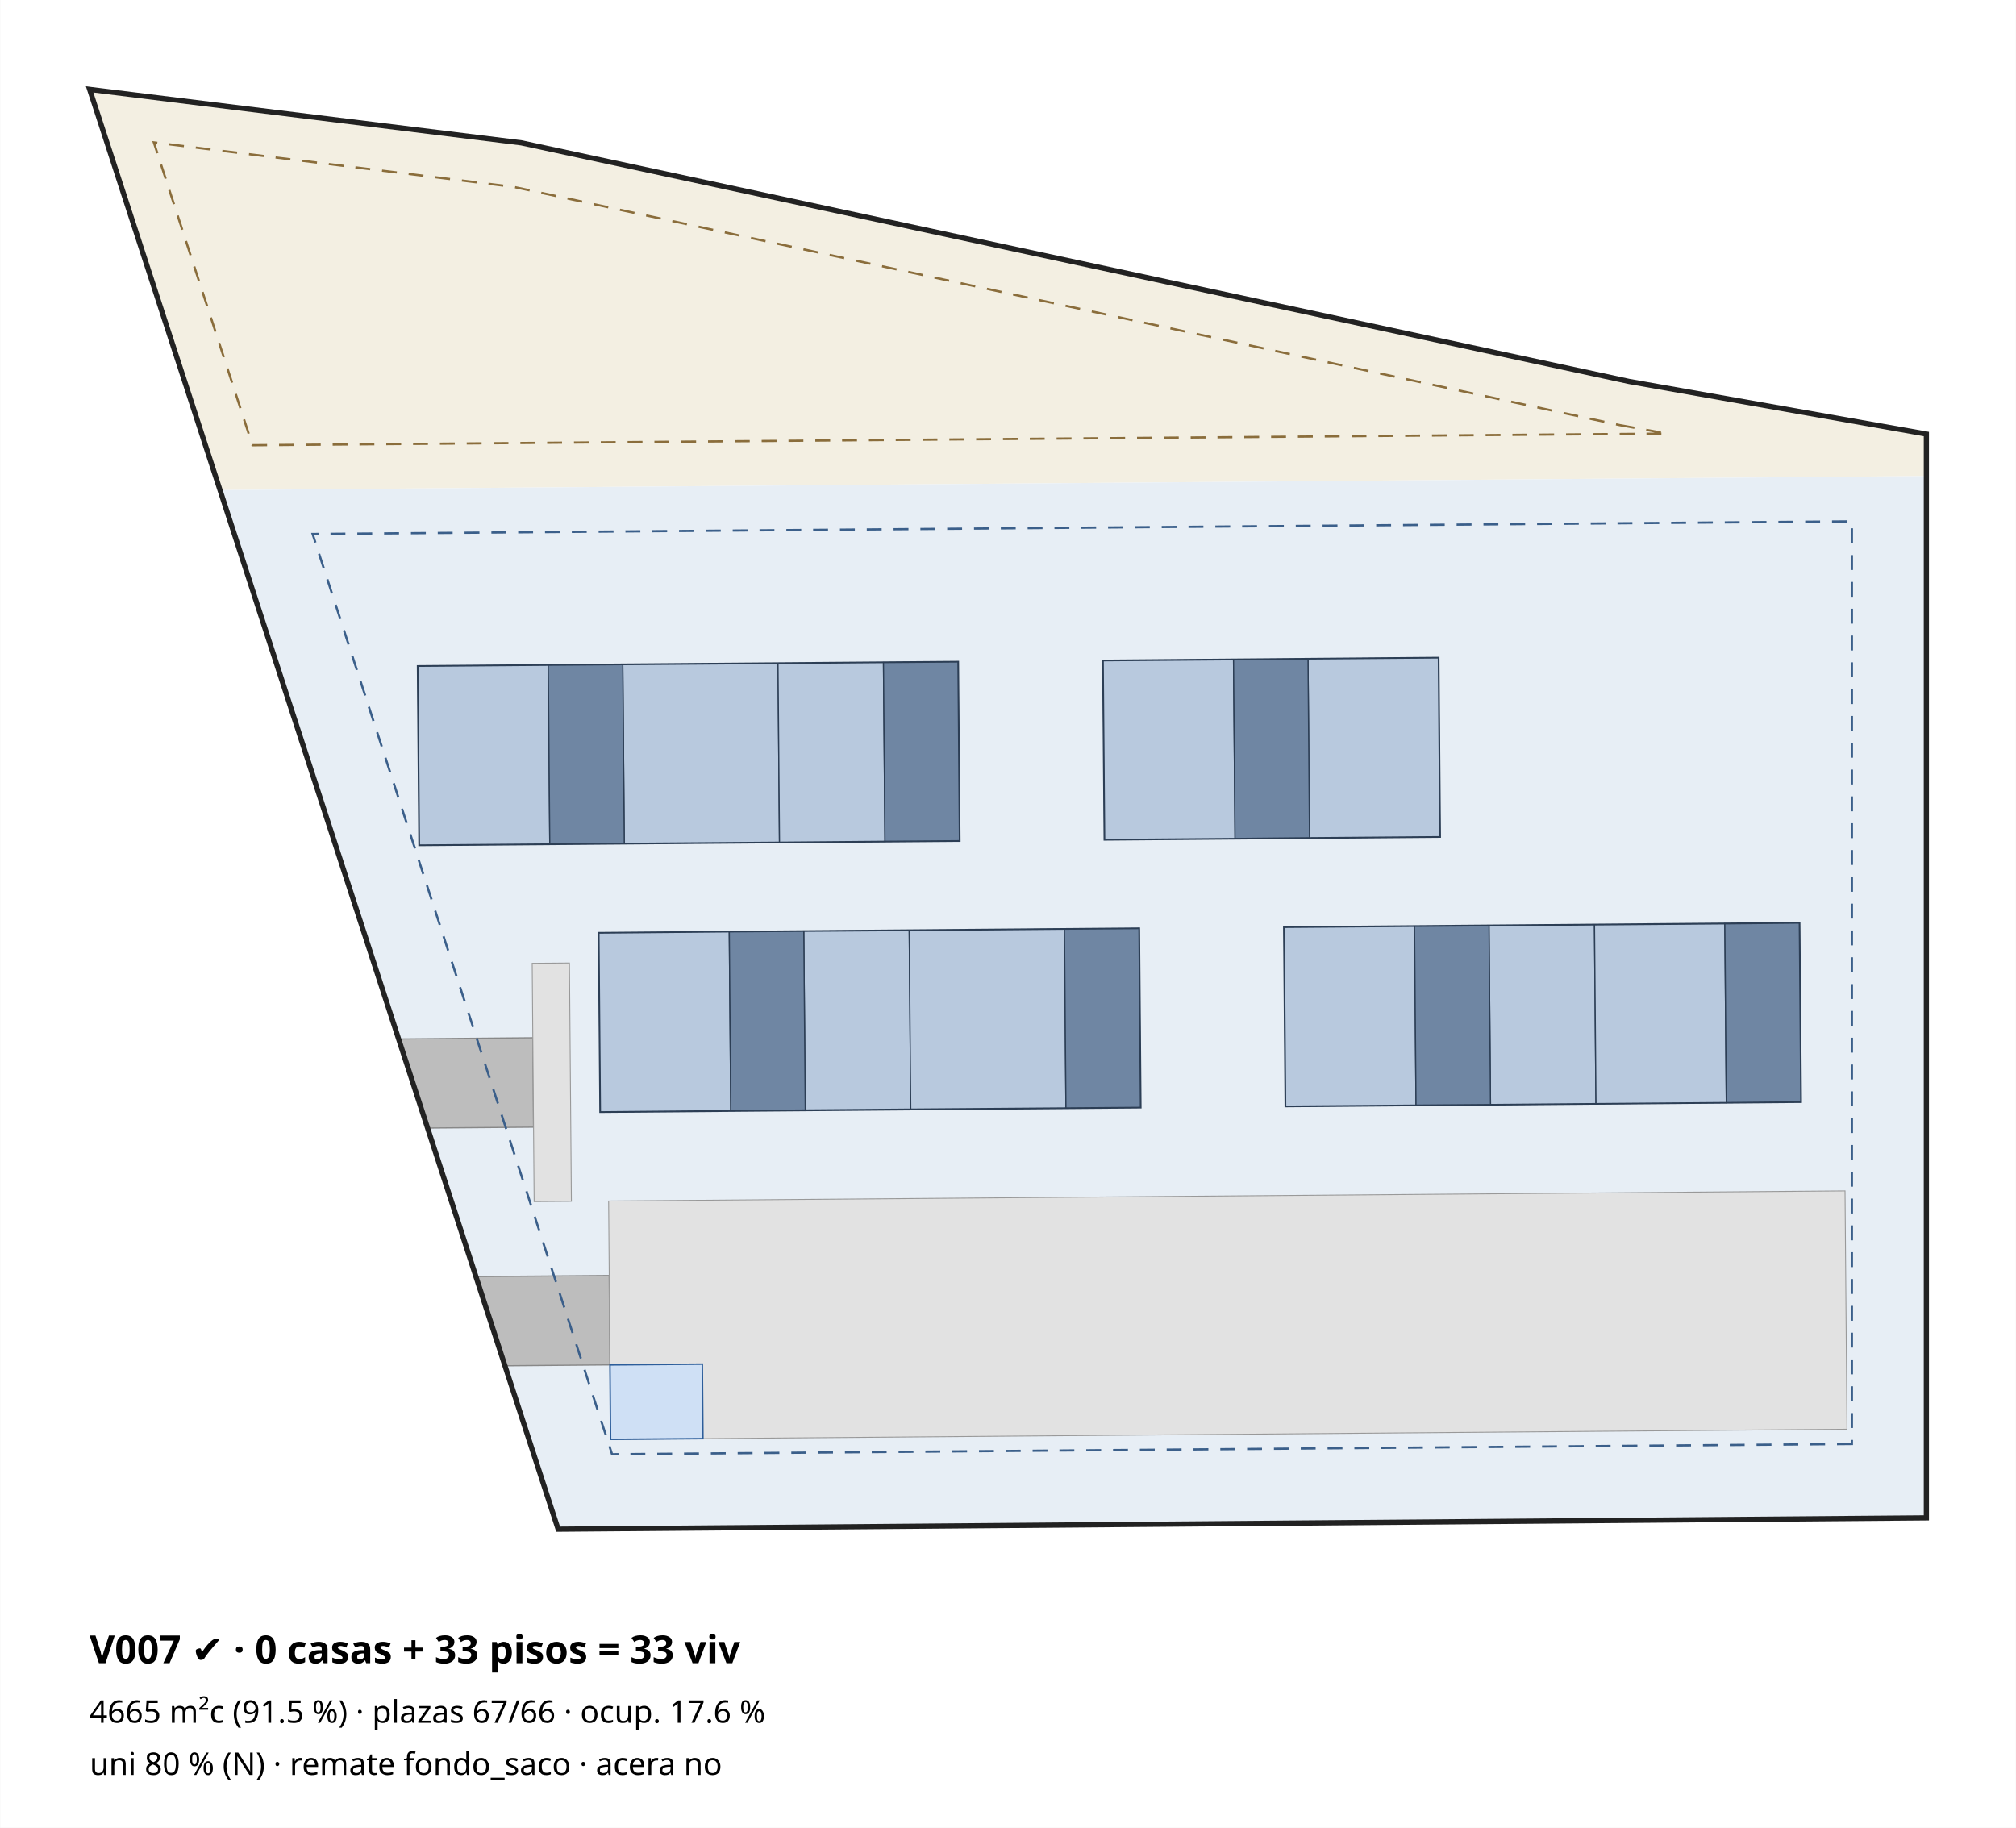
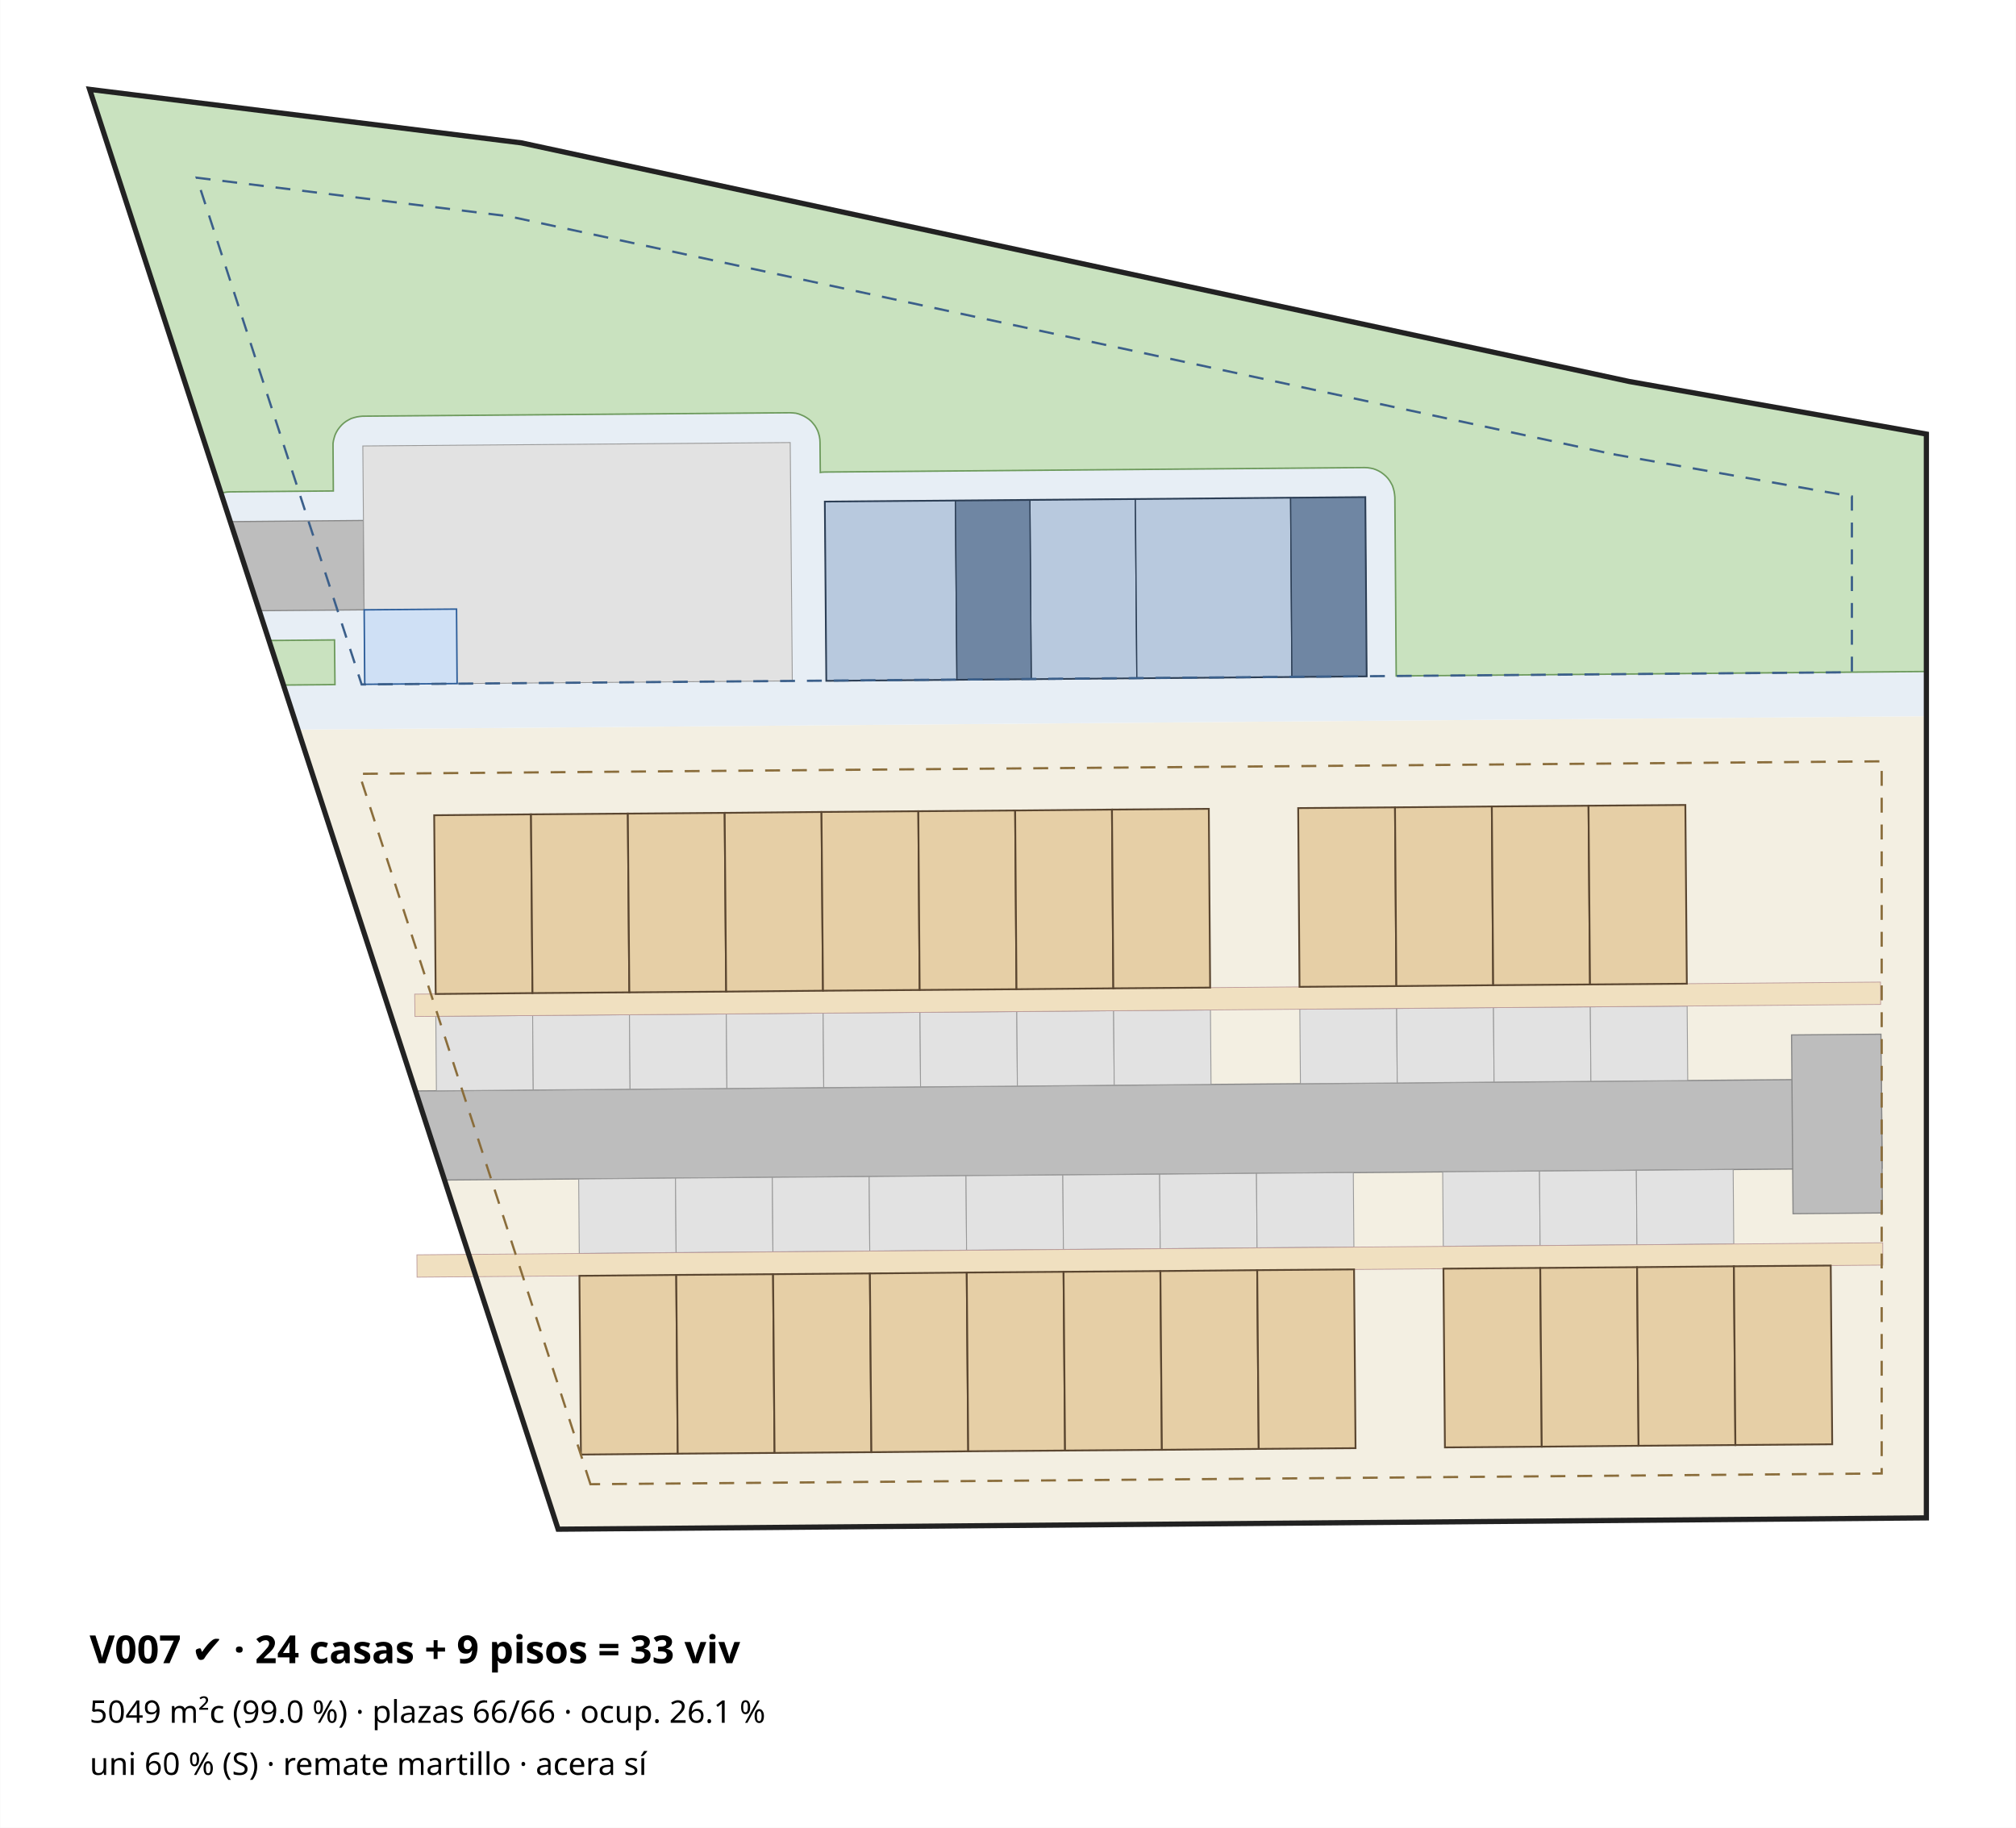
<svg xmlns="http://www.w3.org/2000/svg" viewBox="0 0 135.3 122.7" width="1082" height="981" font-family="sans-serif">
  <rect width="100%" height="100%" fill="#fff" />
  <g>
-     <path d="M129.30,31.96 L14.75,32.90 L6.00,6.00 L34.98,9.59 L109.35,25.61 L129.30,29.14 L129.30,31.96 Z" fill="#f3efe2" stroke="none" stroke-width="0" />
-     <path d="M129.30,101.90 L37.45,102.66 L14.75,32.90 L129.30,31.96 L129.30,101.90 Z" fill="#e7eef5" stroke="none" stroke-width="0" />
-     <path d="M31.93,85.70 L40.88,85.63 L40.93,91.63 L33.88,91.69 L31.93,85.70 Z" fill="#bdbdbd" stroke="#888" stroke-width="0.08" />
-     <path d="M26.74,69.75 L35.75,69.67 L35.80,75.67 L28.69,75.73 L26.74,69.75 Z" fill="#bdbdbd" stroke="#888" stroke-width="0.08" />
-     <path d="M123.97,95.95 L123.84,79.95 L40.84,80.63 L40.97,96.63 L123.97,95.95 Z" fill="#e2e2e2" stroke="#999" stroke-width="0.06" />
-     <path d="M38.34,80.65 L38.21,64.65 L35.71,64.67 L35.84,80.67 L38.34,80.65 Z" fill="#e2e2e2" stroke="#999" stroke-width="0.06" />
-     <path d="M47.17,96.58 L47.13,91.58 L40.93,91.63 L40.97,96.63 L47.17,96.58 Z" fill="#cfe0f5" stroke="#2c5d9a" stroke-width="0.1" />
-     <path d="M76.54,74.34 L76.44,62.34 L40.19,62.64 L40.29,74.64 L76.54,74.34 Z" fill="#9fb4cc" stroke="#2c3e55" stroke-width="0.15" />
-     <path d="M120.87,73.97 L120.77,61.97 L86.19,62.26 L86.29,74.26 L120.87,73.97 Z" fill="#9fb4cc" stroke="#2c3e55" stroke-width="0.15" />
-     <path d="M64.39,56.44 L64.29,44.44 L28.04,44.73 L28.14,56.73 L64.39,56.44 Z" fill="#9fb4cc" stroke="#2c3e55" stroke-width="0.15" />
-     <path d="M96.64,56.17 L96.54,44.17 L74.04,44.36 L74.14,56.36 L96.64,56.17 Z" fill="#9fb4cc" stroke="#2c3e55" stroke-width="0.15" />
-     <path d="M49.04,74.56 L48.94,62.56 L40.19,62.64 L40.29,74.64 L49.04,74.56 Z" fill="#b8c9de" stroke="#2c3e55" stroke-width="0.08" />
-     <path d="M61.12,74.46 L61.02,62.47 L53.94,62.52 L54.04,74.52 L61.12,74.46 Z" fill="#b8c9de" stroke="#2c3e55" stroke-width="0.08" />
-     <path d="M71.54,74.38 L71.44,62.38 L61.02,62.47 L61.12,74.46 L71.54,74.38 Z" fill="#b8c9de" stroke="#2c3e55" stroke-width="0.08" />
-     <path d="M95.04,74.19 L94.94,62.19 L86.19,62.26 L86.29,74.26 L95.04,74.19 Z" fill="#b8c9de" stroke="#2c3e55" stroke-width="0.08" />
-     <path d="M107.12,74.09 L107.02,62.09 L99.94,62.15 L100.04,74.15 L107.12,74.09 Z" fill="#b8c9de" stroke="#2c3e55" stroke-width="0.08" />
-     <path d="M115.87,74.02 L115.77,62.02 L107.02,62.09 L107.12,74.09 L115.87,74.02 Z" fill="#b8c9de" stroke="#2c3e55" stroke-width="0.08" />
-     <path d="M36.89,56.66 L36.79,44.66 L28.04,44.73 L28.14,56.73 L36.89,56.66 Z" fill="#b8c9de" stroke="#2c3e55" stroke-width="0.08" />
-     <path d="M52.31,56.54 L52.21,44.54 L41.79,44.62 L41.89,56.62 L52.31,56.54 Z" fill="#b8c9de" stroke="#2c3e55" stroke-width="0.08" />
-     <path d="M59.39,56.48 L59.29,44.48 L52.21,44.54 L52.31,56.54 L59.39,56.48 Z" fill="#b8c9de" stroke="#2c3e55" stroke-width="0.08" />
-     <path d="M82.89,56.29 L82.79,44.29 L74.04,44.36 L74.14,56.36 L82.89,56.29 Z" fill="#b8c9de" stroke="#2c3e55" stroke-width="0.08" />
-     <path d="M96.64,56.17 L96.54,44.17 L87.79,44.24 L87.89,56.24 L96.64,56.17 Z" fill="#b8c9de" stroke="#2c3e55" stroke-width="0.08" />
-     <path d="M54.04,74.52 L53.94,62.52 L48.94,62.56 L49.04,74.56 L54.04,74.52 Z" fill="#6f86a3" stroke="#2c3e55" stroke-width="0.08" />
-     <path d="M76.54,74.34 L76.44,62.34 L71.44,62.38 L71.54,74.38 L76.54,74.34 Z" fill="#6f86a3" stroke="#2c3e55" stroke-width="0.08" />
-     <path d="M100.04,74.15 L99.94,62.15 L94.94,62.19 L95.04,74.19 L100.04,74.15 Z" fill="#6f86a3" stroke="#2c3e55" stroke-width="0.08" />
-     <path d="M120.87,73.97 L120.77,61.97 L115.77,62.02 L115.87,74.02 L120.87,73.97 Z" fill="#6f86a3" stroke="#2c3e55" stroke-width="0.08" />
-     <path d="M41.89,56.62 L41.79,44.62 L36.79,44.66 L36.89,56.66 L41.89,56.62 Z" fill="#6f86a3" stroke="#2c3e55" stroke-width="0.08" />
-     <path d="M64.39,56.44 L64.29,44.44 L59.29,44.48 L59.39,56.48 L64.39,56.44 Z" fill="#6f86a3" stroke="#2c3e55" stroke-width="0.08" />
-     <path d="M87.89,56.24 L87.79,44.24 L82.79,44.29 L82.89,56.29 L87.89,56.24 Z" fill="#6f86a3" stroke="#2c3e55" stroke-width="0.08" />
-     <path d="M108.72,28.54 L108.77,28.55 L108.83,28.56 L111.89,29.11 L16.93,29.89 L10.31,9.56 L34.48,12.55 L108.72,28.54 Z" fill="none" stroke="#8a6d3b" stroke-width="0.15" stroke-dasharray="1,0.8" />
-     <path d="M124.30,96.94 L41.07,97.63 L20.97,35.85 L124.30,35.00 L124.30,96.94 Z" fill="none" stroke="#3b5f8a" stroke-width="0.15" stroke-dasharray="1,0.8" />
+     <path d="M129.30,101.90 L37.45,102.66 L19.98,48.98 L129.30,48.08 L129.30,101.90 Z" fill="#f3efe2" stroke="none" stroke-width="0" />
+     <path d="M129.30,48.08 L19.98,48.98 L6.00,6.00 L34.98,9.59 L109.35,25.61 L129.30,29.14 L129.30,48.08 Z" fill="#e7eef5" stroke="none" stroke-width="0" />
+     <path d="M93.62,33.38 L93.60,33.18 L93.57,32.99 L93.52,32.80 L93.46,32.61 L93.37,32.44 L93.27,32.27 L93.15,32.11 L93.02,31.97 L92.87,31.84 L92.71,31.72 L92.54,31.62 L92.37,31.54 L92.18,31.47 L91.99,31.43 L91.80,31.40 L91.60,31.39 L55.35,31.69 L55.15,31.70 L55.05,31.72 L55.03,29.69 L55.02,29.50 L54.99,29.30 L54.94,29.11 L54.88,28.93 L54.79,28.75 L54.69,28.58 L54.57,28.43 L54.44,28.28 L54.29,28.15 L54.13,28.04 L53.96,27.94 L53.78,27.86 L53.60,27.79 L53.41,27.74 L53.21,27.72 L53.02,27.71 L24.32,27.94 L24.12,27.96 L23.93,27.99 L23.74,28.04 L23.55,28.10 L23.38,28.19 L23.21,28.29 L23.05,28.41 L22.91,28.54 L22.78,28.69 L22.66,28.85 L22.56,29.02 L22.48,29.19 L22.42,29.38 L22.37,29.57 L22.34,29.76 L22.34,29.96 L22.36,32.96 L15.43,33.02 L15.23,33.03 L15.03,33.06 L14.84,33.11 L14.82,33.12 L6.00,6.00 L34.98,9.59 L109.35,25.61 L129.30,29.14 L129.30,45.08 L93.71,45.38 L93.62,33.38 Z M18.04,43.00 L22.44,42.96 L22.47,45.96 L19.01,45.99 L18.04,43.00 Z" fill="#c9e2bf" stroke="#6d9a5c" stroke-width="0.1" />
+     <path d="M27.88,73.24 L126.28,72.43 L126.33,78.43 L29.82,79.22 L27.88,73.24 Z" fill="#bdbdbd" stroke="#888" stroke-width="0.08" />
+     <path d="M120.35,81.48 L120.25,69.48 L126.25,69.43 L126.35,81.43 L120.35,81.48 Z" fill="#bdbdbd" stroke="#888" stroke-width="0.08" />
+     <path d="M15.44,35.02 L24.38,34.94 L24.43,40.94 L17.39,41.00 L15.44,35.02 Z" fill="#bdbdbd" stroke="#888" stroke-width="0.08" />
+     <path d="M53.17,45.71 L53.03,29.71 L24.34,29.94 L24.47,45.94 L53.17,45.71 Z" fill="#e2e2e2" stroke="#999" stroke-width="0.06" />
+     <path d="M30.67,45.89 L30.63,40.89 L24.43,40.94 L24.47,45.94 L30.67,45.89 Z" fill="#cfe0f5" stroke="#2c5d9a" stroke-width="0.1" />
+     <path d="M45.37,84.09 L45.33,79.09 L38.83,79.15 L38.87,84.15 L45.37,84.09 Z" fill="#e2e2e2" stroke="#999" stroke-width="0.06" />
+     <path d="M35.78,73.17 L35.74,68.17 L29.24,68.23 L29.28,73.23 L35.78,73.17 Z" fill="#e2e2e2" stroke="#999" stroke-width="0.06" />
+     <path d="M51.87,84.04 L51.83,79.04 L45.33,79.09 L45.37,84.09 L51.87,84.04 Z" fill="#e2e2e2" stroke="#999" stroke-width="0.06" />
+     <path d="M42.28,73.12 L42.24,68.12 L35.74,68.17 L35.78,73.17 L42.28,73.12 Z" fill="#e2e2e2" stroke="#999" stroke-width="0.06" />
+     <path d="M58.37,83.99 L58.33,78.99 L51.83,79.04 L51.87,84.04 L58.37,83.99 Z" fill="#e2e2e2" stroke="#999" stroke-width="0.06" />
+     <path d="M48.78,73.07 L48.74,68.07 L42.24,68.12 L42.28,73.12 L48.78,73.07 Z" fill="#e2e2e2" stroke="#999" stroke-width="0.06" />
+     <path d="M64.87,83.93 L64.83,78.93 L58.33,78.99 L58.37,83.99 L64.87,83.93 Z" fill="#e2e2e2" stroke="#999" stroke-width="0.06" />
+     <path d="M55.28,73.01 L55.24,68.01 L48.74,68.07 L48.78,73.07 L55.28,73.01 Z" fill="#e2e2e2" stroke="#999" stroke-width="0.06" />
+     <path d="M71.37,83.88 L71.33,78.88 L64.83,78.93 L64.87,83.93 L71.37,83.88 Z" fill="#e2e2e2" stroke="#999" stroke-width="0.06" />
+     <path d="M61.78,72.96 L61.74,67.96 L55.24,68.01 L55.28,73.01 L61.78,72.96 Z" fill="#e2e2e2" stroke="#999" stroke-width="0.06" />
+     <path d="M68.28,72.91 L68.24,67.91 L61.74,67.96 L61.78,72.96 L68.28,72.91 Z" fill="#e2e2e2" stroke="#999" stroke-width="0.06" />
+     <path d="M77.87,83.83 L77.83,78.83 L71.33,78.88 L71.37,83.88 L77.87,83.83 Z" fill="#e2e2e2" stroke="#999" stroke-width="0.06" />
+     <path d="M74.78,72.85 L74.74,67.85 L68.24,67.91 L68.28,72.91 L74.78,72.85 Z" fill="#e2e2e2" stroke="#999" stroke-width="0.06" />
+     <path d="M84.37,83.77 L84.33,78.77 L77.83,78.83 L77.87,83.83 L84.37,83.77 Z" fill="#e2e2e2" stroke="#999" stroke-width="0.06" />
+     <path d="M81.28,72.80 L81.24,67.80 L74.74,67.85 L74.78,72.85 L81.28,72.80 Z" fill="#e2e2e2" stroke="#999" stroke-width="0.06" />
+     <path d="M90.87,83.72 L90.83,78.72 L84.33,78.77 L84.37,83.77 L90.87,83.72 Z" fill="#e2e2e2" stroke="#999" stroke-width="0.06" />
+     <path d="M93.78,72.70 L93.74,67.70 L87.24,67.75 L87.28,72.75 L93.78,72.70 Z" fill="#e2e2e2" stroke="#999" stroke-width="0.06" />
+     <path d="M103.37,83.62 L103.33,78.62 L96.83,78.67 L96.87,83.67 L103.37,83.62 Z" fill="#e2e2e2" stroke="#999" stroke-width="0.06" />
+     <path d="M100.28,72.64 L100.24,67.64 L93.74,67.70 L93.78,72.70 L100.28,72.64 Z" fill="#e2e2e2" stroke="#999" stroke-width="0.06" />
+     <path d="M109.87,83.57 L109.83,78.57 L103.33,78.62 L103.37,83.62 L109.87,83.57 Z" fill="#e2e2e2" stroke="#999" stroke-width="0.06" />
+     <path d="M106.78,72.59 L106.74,67.59 L100.24,67.64 L100.28,72.64 L106.78,72.59 Z" fill="#e2e2e2" stroke="#999" stroke-width="0.06" />
+     <path d="M116.37,83.51 L116.33,78.51 L109.83,78.57 L109.87,83.57 L116.37,83.51 Z" fill="#e2e2e2" stroke="#999" stroke-width="0.06" />
+     <path d="M113.28,72.54 L113.24,67.54 L106.74,67.59 L106.78,72.59 L113.28,72.54 Z" fill="#e2e2e2" stroke="#999" stroke-width="0.06" />
+     <path d="M126.38,84.93 L126.37,83.43 L27.97,84.24 L27.98,85.74 L126.38,84.93 Z" fill="#f0e0c0" stroke="#b99" stroke-width="0.05" />
+     <path d="M126.23,67.43 L126.22,65.93 L27.82,66.74 L27.84,68.24 L126.23,67.43 Z" fill="#f0e0c0" stroke="#b99" stroke-width="0.05" />
+     <path d="M45.48,97.59 L45.38,85.59 L38.88,85.65 L38.98,97.65 L45.48,97.59 Z" fill="#e6cfa6" stroke="#5a4630" stroke-width="0.12" />
+     <path d="M35.73,66.67 L35.63,54.67 L29.13,54.73 L29.23,66.73 L35.73,66.67 Z" fill="#e6cfa6" stroke="#5a4630" stroke-width="0.12" />
+     <path d="M51.98,97.54 L51.88,85.54 L45.38,85.59 L45.48,97.59 L51.98,97.54 Z" fill="#e6cfa6" stroke="#5a4630" stroke-width="0.12" />
+     <path d="M42.23,66.62 L42.13,54.62 L35.63,54.67 L35.73,66.67 L42.23,66.62 Z" fill="#e6cfa6" stroke="#5a4630" stroke-width="0.12" />
+     <path d="M58.48,97.49 L58.38,85.49 L51.88,85.54 L51.98,97.54 L58.48,97.49 Z" fill="#e6cfa6" stroke="#5a4630" stroke-width="0.12" />
+     <path d="M48.73,66.57 L48.63,54.57 L42.13,54.62 L42.23,66.62 L48.73,66.57 Z" fill="#e6cfa6" stroke="#5a4630" stroke-width="0.12" />
+     <path d="M64.98,97.43 L64.88,85.43 L58.38,85.49 L58.48,97.49 L64.98,97.43 Z" fill="#e6cfa6" stroke="#5a4630" stroke-width="0.12" />
+     <path d="M55.23,66.51 L55.13,54.51 L48.63,54.57 L48.73,66.57 L55.23,66.51 Z" fill="#e6cfa6" stroke="#5a4630" stroke-width="0.12" />
+     <path d="M71.48,97.38 L71.38,85.38 L64.88,85.43 L64.98,97.43 L71.48,97.38 Z" fill="#e6cfa6" stroke="#5a4630" stroke-width="0.12" />
+     <path d="M61.72,66.46 L61.63,54.46 L55.13,54.51 L55.23,66.51 L61.72,66.46 Z" fill="#e6cfa6" stroke="#5a4630" stroke-width="0.12" />
+     <path d="M68.22,66.41 L68.13,54.41 L61.63,54.46 L61.72,66.46 L68.22,66.41 Z" fill="#e6cfa6" stroke="#5a4630" stroke-width="0.12" />
+     <path d="M77.98,97.33 L77.88,85.33 L71.38,85.38 L71.48,97.38 L77.98,97.33 Z" fill="#e6cfa6" stroke="#5a4630" stroke-width="0.12" />
+     <path d="M74.72,66.35 L74.63,54.35 L68.13,54.41 L68.22,66.41 L74.72,66.35 Z" fill="#e6cfa6" stroke="#5a4630" stroke-width="0.12" />
+     <path d="M84.48,97.27 L84.38,85.27 L77.88,85.33 L77.98,97.33 L84.48,97.27 Z" fill="#e6cfa6" stroke="#5a4630" stroke-width="0.12" />
+     <path d="M81.22,66.30 L81.13,54.30 L74.63,54.35 L74.72,66.35 L81.22,66.30 Z" fill="#e6cfa6" stroke="#5a4630" stroke-width="0.12" />
+     <path d="M90.98,97.22 L90.88,85.22 L84.38,85.27 L84.48,97.27 L90.98,97.22 Z" fill="#e6cfa6" stroke="#5a4630" stroke-width="0.12" />
+     <path d="M93.72,66.20 L93.63,54.20 L87.13,54.25 L87.22,66.25 L93.72,66.20 Z" fill="#e6cfa6" stroke="#5a4630" stroke-width="0.12" />
+     <path d="M103.48,97.12 L103.38,85.12 L96.88,85.17 L96.98,97.17 L103.48,97.12 Z" fill="#e6cfa6" stroke="#5a4630" stroke-width="0.12" />
+     <path d="M100.22,66.14 L100.13,54.14 L93.63,54.20 L93.72,66.20 L100.22,66.14 Z" fill="#e6cfa6" stroke="#5a4630" stroke-width="0.12" />
+     <path d="M109.98,97.06 L109.88,85.07 L103.38,85.12 L103.48,97.12 L109.98,97.06 Z" fill="#e6cfa6" stroke="#5a4630" stroke-width="0.12" />
+     <path d="M106.72,66.09 L106.62,54.09 L100.13,54.14 L100.22,66.14 L106.72,66.09 Z" fill="#e6cfa6" stroke="#5a4630" stroke-width="0.12" />
+     <path d="M116.48,97.01 L116.38,85.01 L109.88,85.07 L109.98,97.06 L116.48,97.01 Z" fill="#e6cfa6" stroke="#5a4630" stroke-width="0.12" />
+     <path d="M113.22,66.04 L113.12,54.04 L106.62,54.09 L106.72,66.09 L113.22,66.04 Z" fill="#e6cfa6" stroke="#5a4630" stroke-width="0.12" />
+     <path d="M122.98,96.96 L122.88,84.96 L116.38,85.01 L116.48,97.01 L122.98,96.96 Z" fill="#e6cfa6" stroke="#5a4630" stroke-width="0.12" />
+     <path d="M91.71,45.39 L91.62,33.39 L55.37,33.69 L55.47,45.69 L91.71,45.39 Z" fill="#9fb4cc" stroke="#2c3e55" stroke-width="0.15" />
+     <path d="M64.22,45.62 L64.12,33.62 L55.37,33.69 L55.47,45.69 L64.22,45.62 Z" fill="#b8c9de" stroke="#2c3e55" stroke-width="0.08" />
+     <path d="M76.30,45.52 L76.20,33.52 L69.12,33.58 L69.21,45.58 L76.30,45.52 Z" fill="#b8c9de" stroke="#2c3e55" stroke-width="0.08" />
+     <path d="M86.71,45.43 L86.62,33.43 L76.20,33.52 L76.30,45.52 L86.71,45.43 Z" fill="#b8c9de" stroke="#2c3e55" stroke-width="0.08" />
+     <path d="M69.21,45.58 L69.12,33.58 L64.12,33.62 L64.22,45.62 L69.21,45.58 Z" fill="#6f86a3" stroke="#2c3e55" stroke-width="0.08" />
+     <path d="M91.71,45.39 L91.62,33.39 L86.62,33.43 L86.71,45.43 L91.71,45.39 Z" fill="#6f86a3" stroke="#2c3e55" stroke-width="0.08" />
+     <path d="M39.62,99.64 L24.10,51.95 L126.30,51.11 L126.30,98.92 L39.62,99.64 Z" fill="none" stroke="#8a6d3b" stroke-width="0.15" stroke-dasharray="1,0.8" />
+     <path d="M108.30,30.50 L108.39,30.51 L108.48,30.53 L124.30,33.33 L124.30,45.13 L24.26,45.95 L13.19,11.93 L34.14,14.52 L108.30,30.50 Z" fill="none" stroke="#3b5f8a" stroke-width="0.15" stroke-dasharray="1,0.8" />
    <path d="M129.30,29.14 L129.30,101.90 L37.45,102.66 L6.00,6.00 L34.98,9.59 L109.35,25.61 L129.30,29.14 Z" fill="none" stroke="#222" stroke-width="0.35" />
  </g>
-   <text x="6" y="111.66" font-size="2.6" font-weight="bold">V007 ✔ · 0 casas + 33 pisos = 33 viv</text>
-   <text x="6" y="115.66" font-size="2.1">4665 m²c (91.5 %) · plazas 67/66 · ocup. 17.6 %</text>
-   <text x="6" y="119.16" font-size="2.1">uni 80 % (N) · remate fondo_saco · acera no</text>
+   <text x="6" y="111.66" font-size="2.6" font-weight="bold">V007 ✔ · 24 casas + 9 pisos = 33 viv</text>
+   <text x="6" y="115.66" font-size="2.1">5049 m²c (99.0 %) · plazas 66/66 · ocup. 26.1 %</text>
+   <text x="6" y="119.16" font-size="2.1">uni 60 % (S) · remate martillo · acera sí</text>
</svg>
